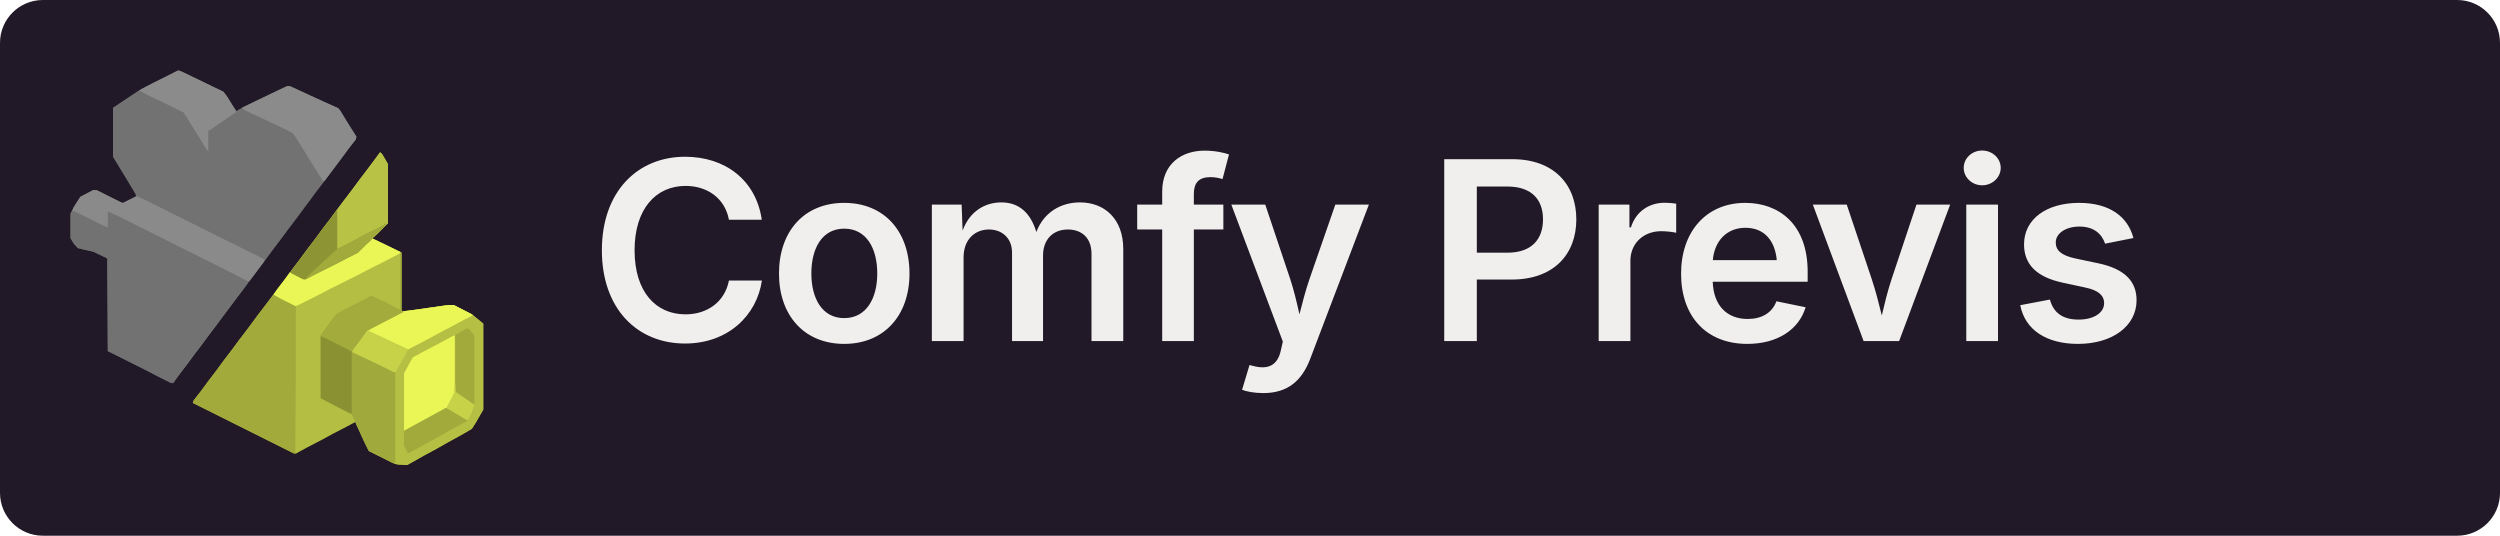
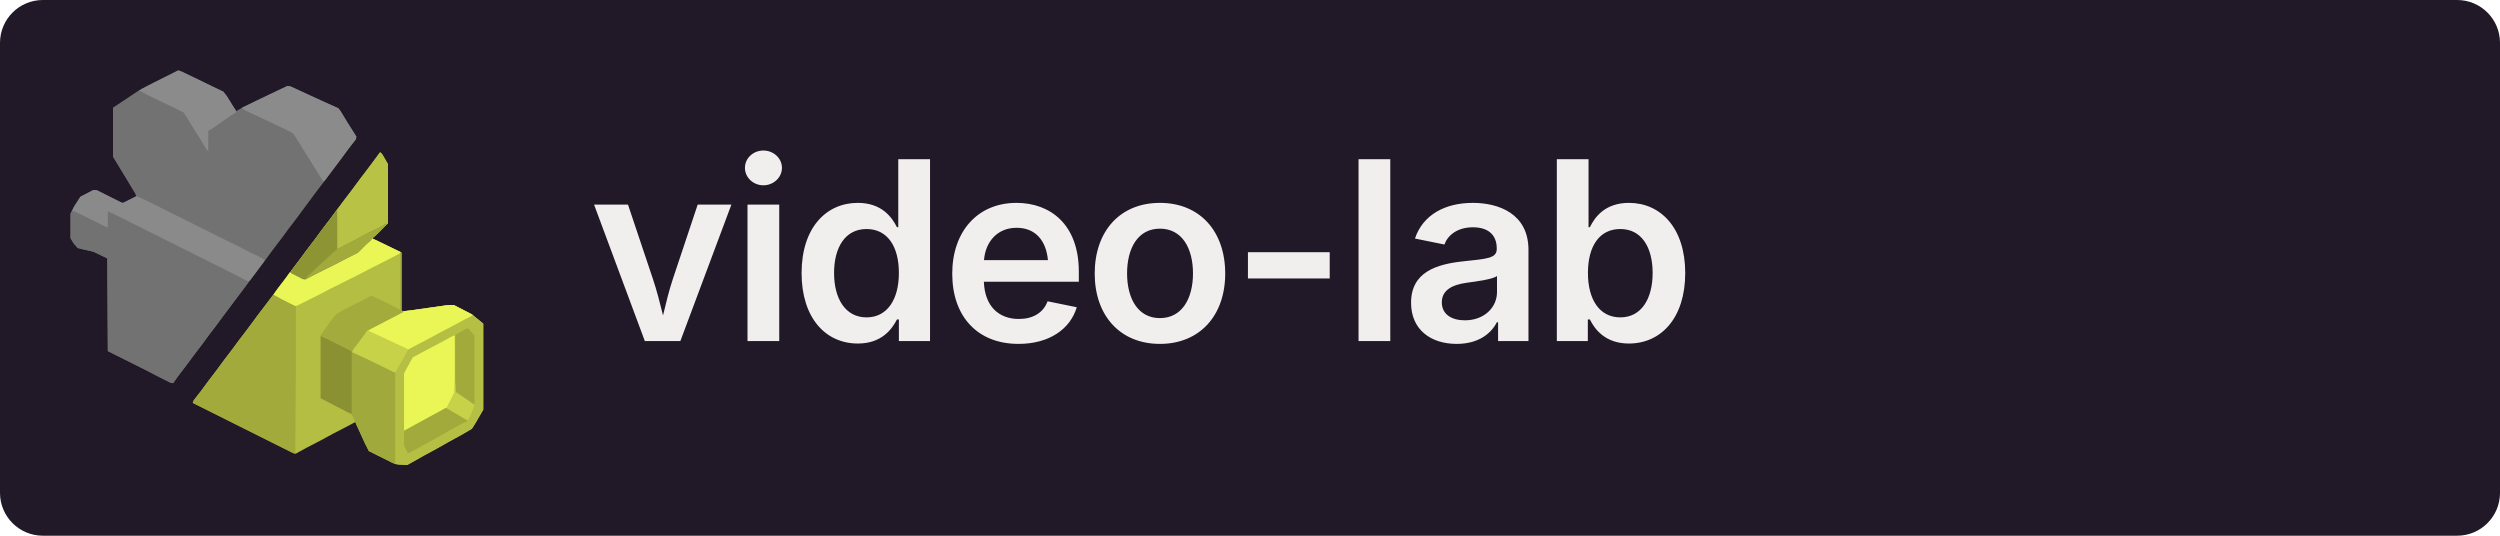
- <svg xmlns="http://www.w3.org/2000/svg" viewBox="0 0 1400 300" role="img" aria-label="Comfy Previs">
+ <svg xmlns="http://www.w3.org/2000/svg" viewBox="0 0 1400 300" role="img" aria-label="video-lab">
  <rect width="1400" height="300" rx="24" fill="#211927" />
  <g transform="translate(25 20) scale(.29) translate(-64 -64)">
    <path d="M0,0 L6,2 L31,14 L66,31 L87,41 L94,50 L107,71 L111,77 L111,79 L120,74 L136,66 L177,46 L200,35 L211,30 L217,31 L256,49 L280,60 L309,73 L313,78 L327,101 L339,120 L344,128 L343,133 L329,151 L318,166 L306,182 L291,202 L279,218 L263,239 L255,250 L243,266 L229,285 L213,306 L199,325 L183,346 L169,365 L153,386 L139,405 L129,418 L117,434 L108,446 L96,462 L84,478 L70,497 L60,510 L46,529 L30,550 L16,569 L0,590 L-10,604 L-15,603 L-41,590 L-60,580 L-136,542 L-137,363 L-164,350 L-182,346 L-194,343 L-202,334 L-208,324 L-208,277 L-200,261 L-189,244 L-166,232 L-164,231 L-158,231 L-112,254 L-107,256 L-81,243 L-83,238 L-95,218 L-109,195 L-126,167 L-126,72 L-111,62 L-75,38 L-46,23 L-8,4 Z " fill="#727272" transform="translate(322,131)" />
    <path d="M0,0 L4,4 L15,23 L15,137 L-6,158 L-14,165 L-14,167 L15,181 L40,193 L41,194 L41,306 L49,307 L104,299 L125,296 L132,295 L142,295 L177,313 L188,322 L199,331 L199,497 L184,523 L177,534 L160,544 L131,560 L108,573 L84,586 L61,599 L52,604 L35,603 L26,601 L-6,585 L-22,577 L-30,561 L-46,526 L-48,521 L-63,529 L-92,544 L-114,556 L-141,570 L-163,582 L-168,581 L-362,484 L-360,479 L-346,461 L-332,442 L-316,421 L-302,402 L-286,381 L-272,362 L-262,349 L-250,333 L-236,314 L-223,297 L-211,281 L-197,262 L-184,245 L-172,229 L-156,208 L-142,189 L-126,168 L-112,149 L-96,128 L-82,109 L-70,93 L-54,72 L-40,53 L-24,32 L-15,20 L-1,1 Z " fill="#B4BE42" transform="translate(712,289)" />
    <path d="M0,0 L5,1 L46,21 L68,32 L68,1 L74,3 L107,19 L299,115 L315,123 L340,136 L338,140 L328,154 L318,167 L306,183 L294,199 L280,218 L264,239 L250,258 L234,279 L220,298 L204,319 L194,333 L189,332 L163,319 L144,309 L68,271 L67,92 L40,79 L22,75 L10,72 L2,63 L-4,53 L-4,6 L-2,1 Z " fill="#727272" transform="translate(118,402)" />
    <path d="M0,0 L10,0 L45,18 L56,27 L67,36 L67,202 L52,228 L45,239 L28,249 L-1,265 L-24,278 L-48,291 L-71,304 L-80,309 L-97,308 L-104,307 L-104,131 L-123,121 L-146,110 L-175,96 L-186,91 L-185,87 L-175,74 L-161,55 L-157,49 L-128,34 L-105,22 L-90,14 L-88,14 L-87,12 L-71,10 L-28,4 L-7,1 Z " fill="#B5BF43" transform="translate(844,584)" />
    <path d="M0,0 L16,8 L42,21 L43,22 L43,149 L42,305 L44,306 L40,307 L-156,209 L-154,204 L-140,186 L-126,167 L-110,146 L-96,127 L-80,106 L-66,87 L-56,74 L-44,58 L-30,39 L-17,22 L-5,6 Z " fill="#A1AA3B" transform="translate(506,564)" />
    <path d="M0,0 L2,0 L2,112 L5,113 L5,115 L-28,132 L-55,146 L-62,150 L-64,150 L-66,154 L-76,168 L-88,184 L-92,189 L-93,192 L-87,194 L-53,210 L-12,230 L-10,232 L-10,407 L-15,406 L-45,391 L-61,383 L-69,367 L-85,332 L-94,312 L-127,295 L-150,283 L-154,281 L-154,160 L-142,143 L-132,129 L-124,119 L-106,109 L-65,88 L-58,84 L-52,85 L-35,93 L-19,101 L0,111 Z " fill="#A0A93B" transform="translate(751,483)" />
    <path d="M0,0 L4,4 L15,23 L15,137 L-6,158 L-14,165 L-19,171 L-27,178 L-43,194 L-63,204 L-82,214 L-128,237 L-145,246 L-150,245 L-173,233 L-172,229 L-156,208 L-142,189 L-126,168 L-112,149 L-96,128 L-82,109 L-70,93 L-54,72 L-40,53 L-24,32 L-15,20 L-1,1 Z " fill="#B8C244" transform="translate(712,289)" />
    <path d="M0,0 L6,0 L52,23 L57,25 L83,12 L85,11 L85,13 L89,14 L112,25 L128,33 L258,98 L277,107 L296,117 L319,128 L331,135 L329,139 L315,158 L302,175 L298,176 L269,161 L253,153 L43,48 L28,41 L28,72 L22,70 L-20,49 L-37,41 L-41,41 L-39,35 L-25,13 L-2,1 Z " fill="#8A8A8A" transform="translate(158,362)" />
    <path d="M0,0 L6,1 L45,19 L69,30 L98,43 L102,48 L116,71 L128,90 L133,98 L132,103 L118,121 L107,136 L95,152 L80,172 L71,184 L68,183 L55,162 L40,138 L27,117 L15,98 L10,91 L-6,83 L-31,71 L-59,58 L-78,49 L-87,44 L-88,42 L-59,28 L-19,9 Z " fill="#8B8B8B" transform="translate(533,161)" />
    <path d="M0,0 L2,0 L2,110 L-6,126 L-14,140 L-42,155 L-64,167 L-88,180 L-96,184 L-96,73 L-83,49 L-79,42 L-51,27 L-28,15 L-6,3 Z " fill="#EAF656" transform="translate(854,643)" />
    <path d="M0,0 L6,2 L31,14 L66,31 L87,41 L94,50 L107,71 L111,77 L111,79 L113,80 L102,87 L79,103 L60,116 L58,116 L58,156 L54,152 L44,135 L32,116 L16,90 L10,81 L-29,62 L-46,54 L-62,46 L-75,39 L-71,36 L-48,24 L-8,4 Z " fill="#8B8B8B" transform="translate(322,131)" />
    <path d="M0,0 L19,9 L56,27 L53,30 L20,47 L0,57 L-19,67 L-81,98 L-100,108 L-144,130 L-148,131 L-174,118 L-190,109 L-184,100 L-168,79 L-158,65 L-157,67 L-151,69 L-132,79 L-127,78 L-86,57 L-48,38 L-29,28 L-21,21 L-5,5 Z " fill="#E9F656" transform="translate(696,455)" />
    <path d="M0,0 L10,0 L45,18 L47,20 L31,28 L5,42 L-18,54 L-40,66 L-67,80 L-78,86 L-84,84 L-115,69 L-139,58 L-156,50 L-153,47 L-130,35 L-103,21 L-90,14 L-88,14 L-87,12 L-71,10 L-28,4 L-7,1 Z " fill="#E9F656" transform="translate(844,584)" />
    <path d="M0,0 L2,0 L2,112 L5,113 L5,115 L-28,132 L-55,146 L-62,150 L-64,150 L-66,154 L-76,168 L-88,184 L-92,189 L-94,192 L-127,175 L-153,162 L-154,160 L-142,143 L-132,129 L-124,119 L-106,109 L-65,88 L-58,84 L-52,85 L-35,93 L-19,101 L0,111 Z " fill="#A2AB3C" transform="translate(751,483)" />
    <path d="M0,0 L1,0 L1,75 L38,56 L60,44 L77,36 L92,28 L93,26 L96,27 L90,34 L78,46 L70,53 L65,59 L57,66 L41,82 L21,92 L2,102 L-44,125 L-61,134 L-66,133 L-89,121 L-88,117 L-72,96 L-58,77 L-42,56 L-28,37 L-12,16 Z " fill="#8D9434" transform="translate(628,401)" />
    <path d="M0,0 L19,9 L51,25 L60,30 L60,150 L54,148 L31,136 L2,121 L0,120 Z " fill="#8A9133" transform="translate(597,644)" />
    <path d="M0,0 L4,2 L13,13 L14,14 L14,147 L9,145 L-22,124 L-23,123 L-23,13 L-13,7 Z " fill="#A1AA3B" transform="translate(880,629)" />
    <path d="M0,0 L5,1 L31,16 L42,23 L42,25 L12,41 L-9,53 L-31,65 L-54,78 L-71,87 L-73,87 L-80,72 L-80,44 L-64,35 L-40,22 L-18,10 Z " fill="#A1AA3B" transform="translate(838,783)" />
    <path d="M0,0 L20,9 L54,25 L76,35 L78,39 L65,62 L55,80 L52,81 L5,58 L-23,45 L-29,42 L-28,38 L-18,25 L-4,6 Z " fill="#C8D249" transform="translate(687,633)" />
    <path d="M0,0 L3,1 L-3,8 L-15,20 L-23,27 L-28,33 L-36,40 L-52,56 L-72,66 L-91,76 L-137,99 L-150,106 L-152,106 L-150,102 L-140,93 L-133,86 L-125,79 L-110,65 L-102,58 L-98,54 L-96,54 L-96,52 L-86,46 L-57,31 L-29,16 L-8,6 L-1,2 Z " fill="#A1AA3B" transform="translate(721,427)" />
    <path d="M0,0 L1,0 L2,18 L27,35 L38,43 L32,59 L26,72 L21,71 L-1,58 L-16,49 L-8,33 L-1,19 Z " fill="#C7D249" transform="translate(856,734)" />
  </g>
-   <text x="330" y="191" fill="#F0EFED" font-family="-apple-system, BlinkMacSystemFont, 'SF Pro Text', 'SF Pro Display', 'Helvetica Neue', system-ui, sans-serif" font-size="140" font-weight="600" letter-spacing="-3">Comfy Previs</text>
+   <text x="330" y="191" fill="#F0EFED" font-family="-apple-system, BlinkMacSystemFont, 'SF Pro Text', 'SF Pro Display', 'Helvetica Neue', system-ui, sans-serif" font-size="140" font-weight="600" letter-spacing="-3">video-lab</text>
</svg>
